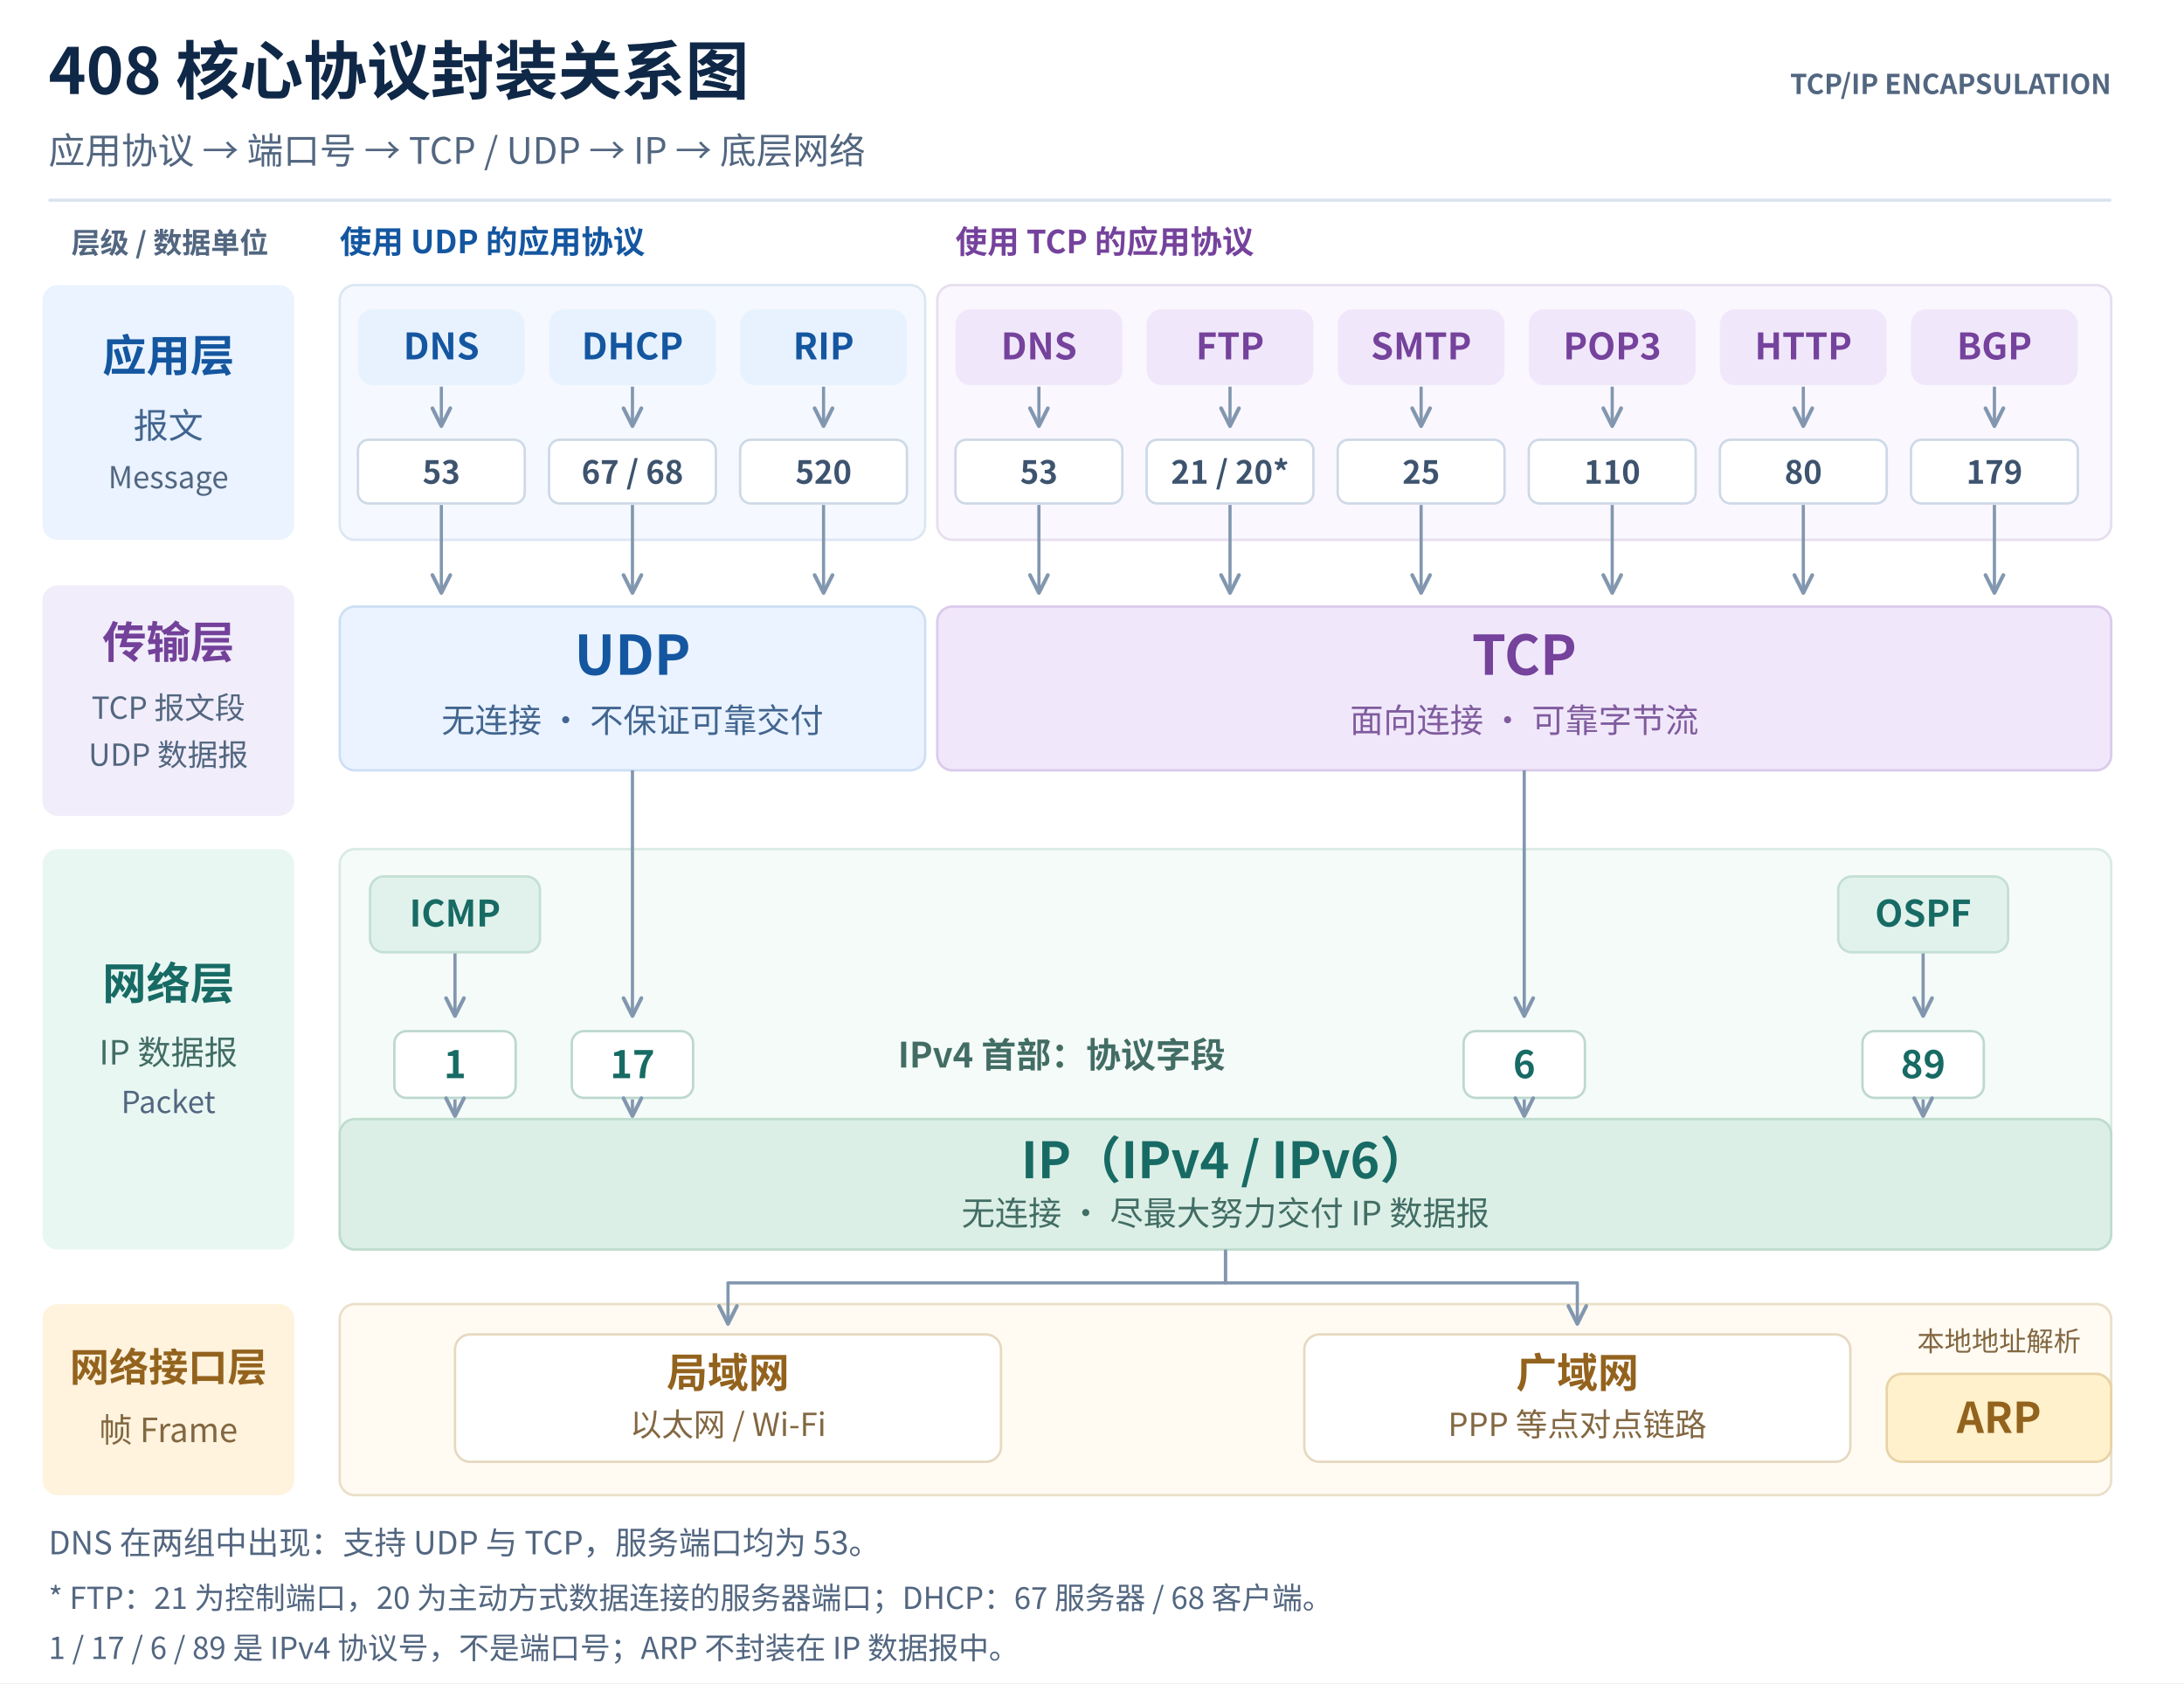
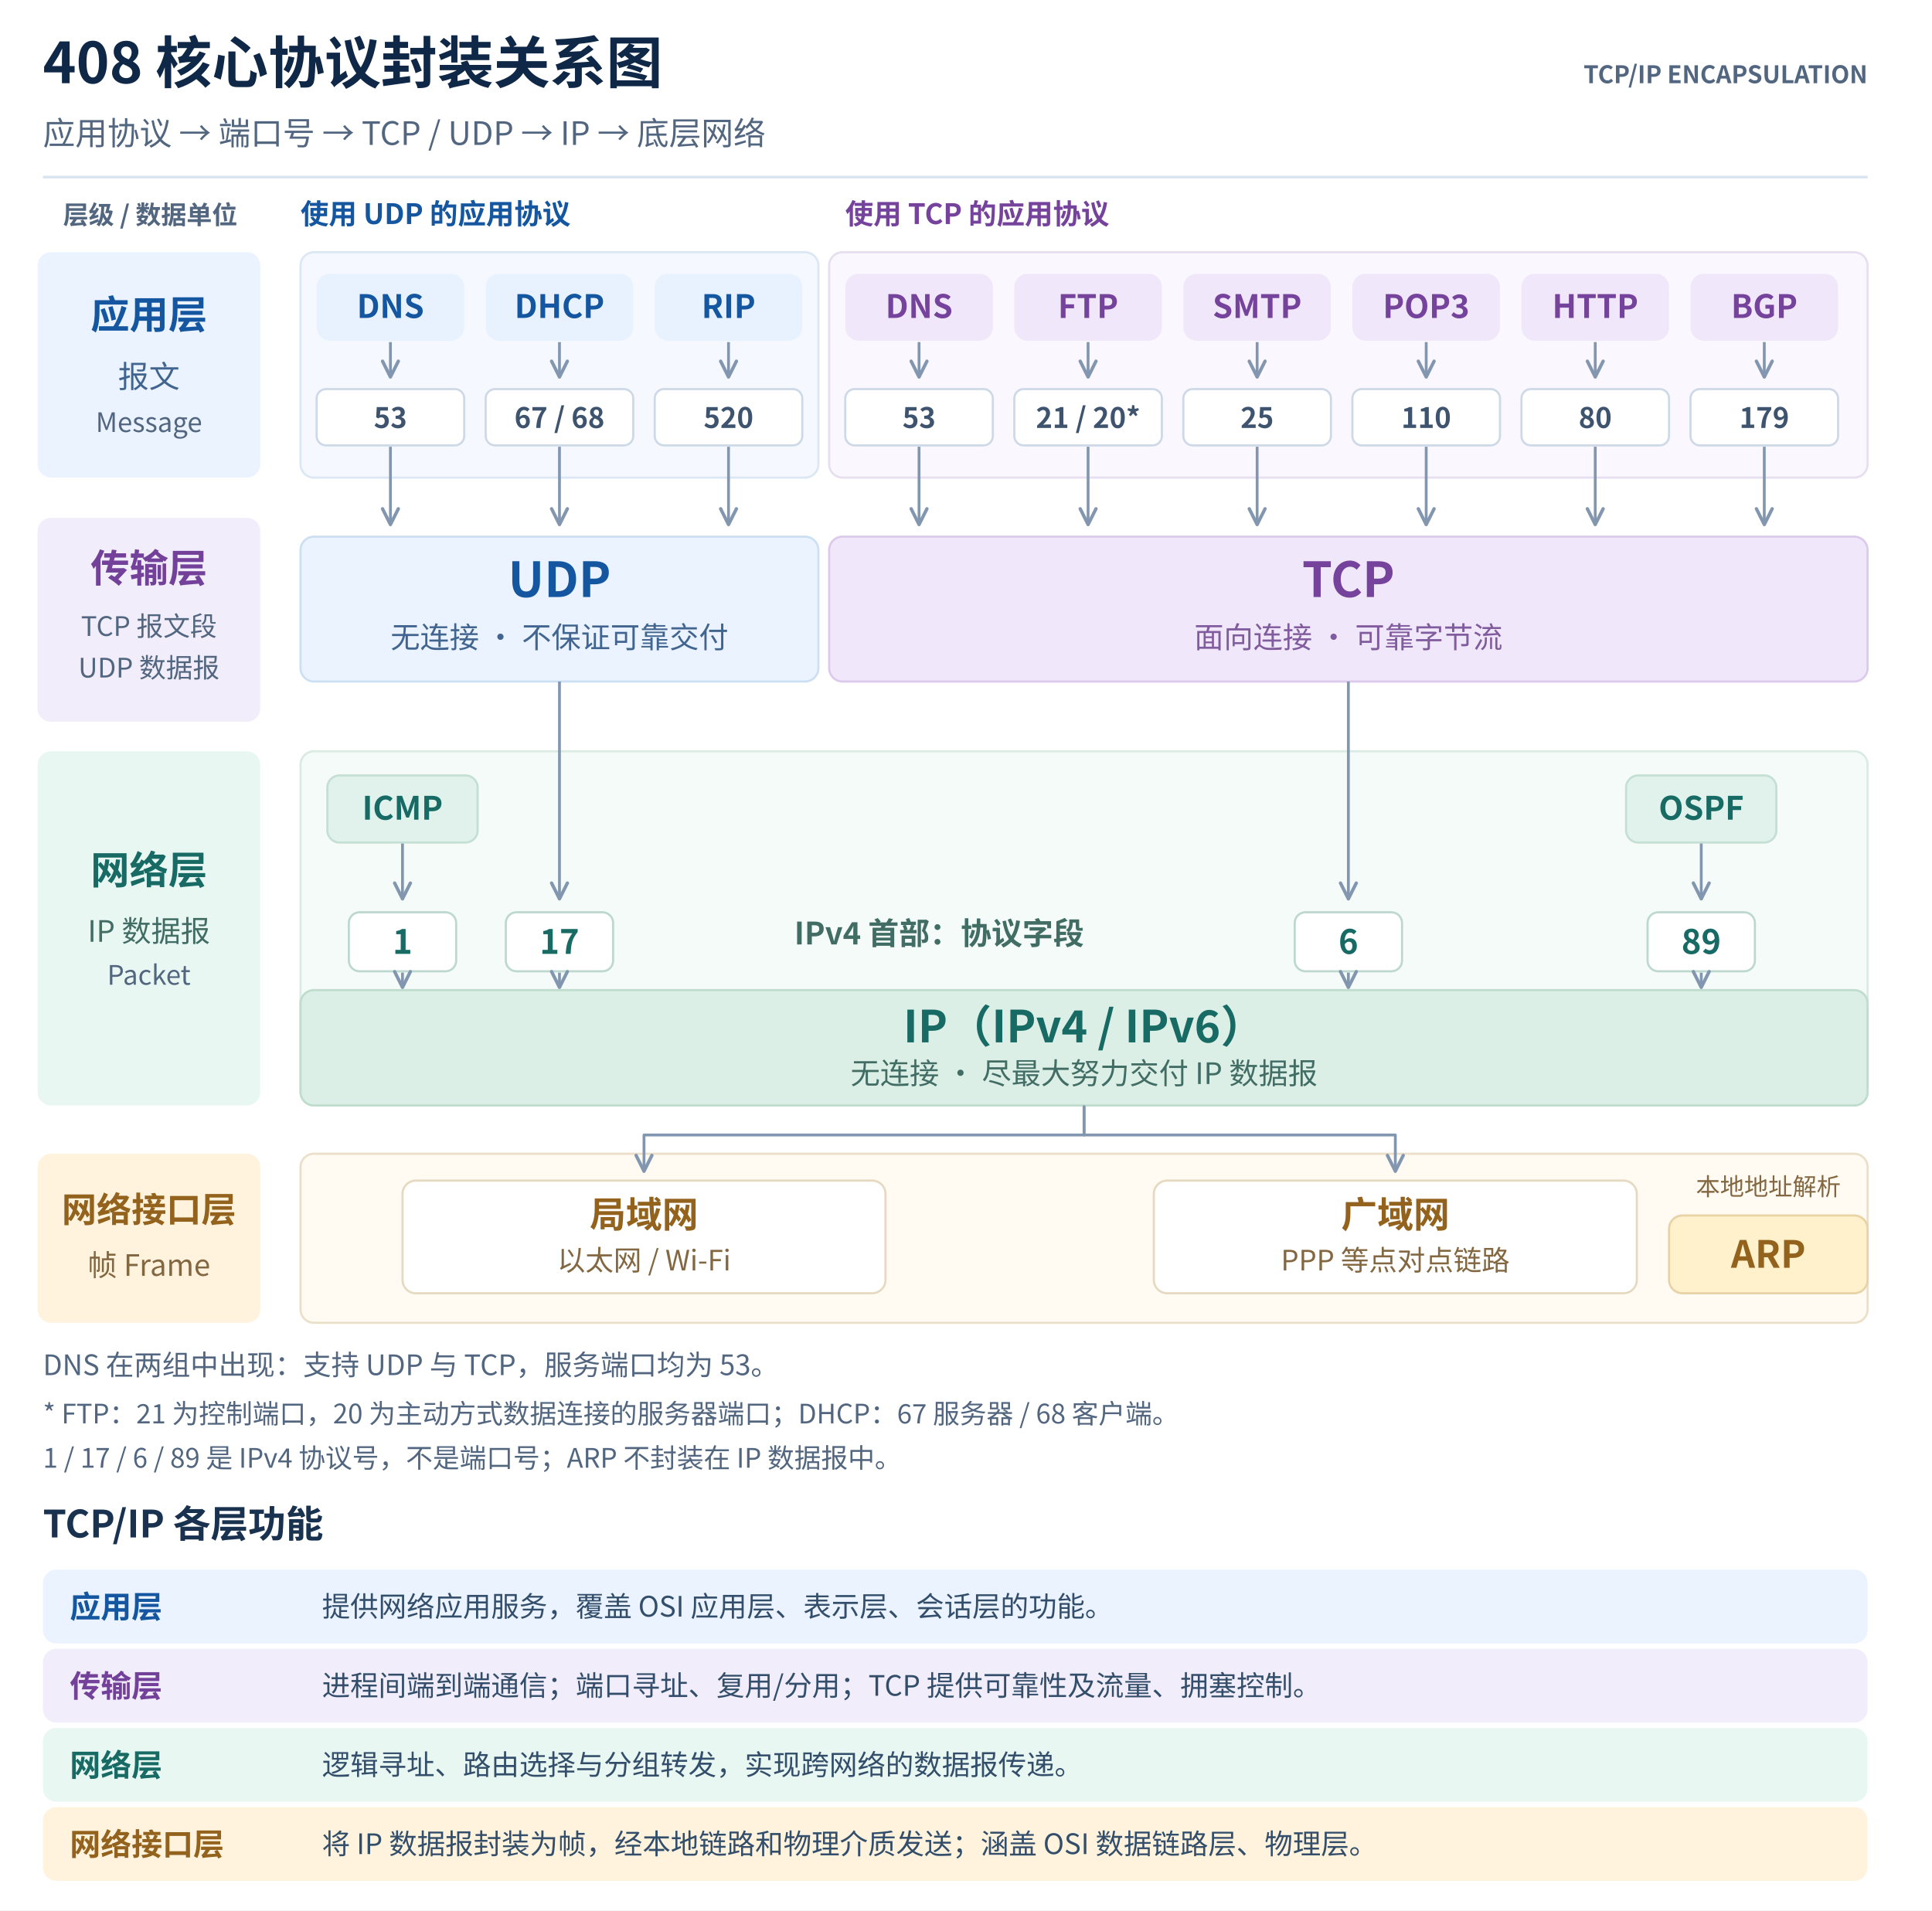
- <svg xmlns="http://www.w3.org/2000/svg" width="1440" height="1110" viewBox="0 0 1440 1110" role="img" aria-labelledby="title desc">
-   <rect width="1440" height="1110" fill="#fff" />
+ <svg xmlns="http://www.w3.org/2000/svg" width="1440" height="1424" viewBox="0 0 1440 1424" role="img" aria-labelledby="title desc">
+   <rect width="1440" height="1424" fill="#fff" />
  <defs>
    <marker id="arrow" viewBox="0 0 10 10" refX="9" refY="5" markerWidth="7" markerHeight="7" orient="auto">
      <path d="M 1 1 L 9 5 L 1 9" fill="none" stroke="#8297af" stroke-width="1.7" stroke-linecap="round" stroke-linejoin="round" />
    </marker>
  </defs>
  <g font-family="PingFang SC, Microsoft YaHei, Noto Sans CJK SC, sans-serif">
    <text x="32" y="62" font-size="42" fill="#102847" font-weight="750" text-anchor="start">408 核心协议封装关系图</text>
    <text x="32" y="108" font-size="24" fill="#526680" font-weight="400" text-anchor="start">应用协议 → 端口号 → TCP / UDP → IP → 底层网络</text>
    <text x="1392" y="62" font-size="18" fill="#526680" font-weight="600" text-anchor="end">TCP/IP ENCAPSULATION</text>
    <line x1="32" y1="132" x2="1392" y2="132" stroke="#d9e3ef" stroke-width="2" />
    <text x="112" y="167" font-size="19" fill="#526680" font-weight="600" text-anchor="middle">层级 / 数据单位</text>
    <text x="224" y="167" font-size="21" fill="#1456a0" font-weight="650" text-anchor="start">使用 UDP 的应用协议</text>
    <text x="630" y="167" font-size="21" fill="#75429c" font-weight="650" text-anchor="start">使用 TCP 的应用协议</text>
    <rect x="28" y="188" width="166" height="168" rx="10" fill="#eaf3ff" stroke="none" stroke-width="1.6" />
    <text x="111" y="245" font-size="29" fill="#1456a0" font-weight="700" text-anchor="middle">应用层</text>
    <text x="111" y="289" font-size="23" fill="#42658f" font-weight="400" text-anchor="middle">报文</text>
    <text x="111" y="322" font-size="20" fill="#526680" font-weight="400" text-anchor="middle">Message</text>
    <rect x="224" y="188" width="386" height="168" rx="10" fill="#f5f9ff" stroke="#dce7f4" stroke-width="1.6" />
    <rect x="618" y="188" width="774" height="168" rx="10" fill="#faf7fe" stroke="#e7deef" stroke-width="1.6" />
    <rect x="236" y="204" width="110" height="50" rx="10" fill="#e8f2ff" stroke="none" stroke-width="1.6" />
    <text x="291" y="237" font-size="24" fill="#1456a0" font-weight="700" text-anchor="middle">DNS</text>
    <path d="M 291 255 L 291 281" fill="none" stroke="#8297af" stroke-width="2.1" marker-end="url(#arrow)" />
    <rect x="236" y="290" width="110" height="42" rx="7" fill="#fff" stroke="#ced9e7" stroke-width="1.6" />
    <text x="291" y="319" font-size="21" fill="#3d536e" font-weight="600" text-anchor="middle">53</text>
    <path d="M 291 333 L 291 391" fill="none" stroke="#8297af" stroke-width="2.1" marker-end="url(#arrow)" />
    <rect x="362" y="204" width="110" height="50" rx="10" fill="#e8f2ff" stroke="none" stroke-width="1.6" />
    <text x="417" y="237" font-size="24" fill="#1456a0" font-weight="700" text-anchor="middle">DHCP</text>
    <path d="M 417 255 L 417 281" fill="none" stroke="#8297af" stroke-width="2.1" marker-end="url(#arrow)" />
    <rect x="362" y="290" width="110" height="42" rx="7" fill="#fff" stroke="#ced9e7" stroke-width="1.6" />
    <text x="417" y="319" font-size="21" fill="#3d536e" font-weight="600" text-anchor="middle">67 / 68</text>
    <path d="M 417 333 L 417 391" fill="none" stroke="#8297af" stroke-width="2.1" marker-end="url(#arrow)" />
    <rect x="488" y="204" width="110" height="50" rx="10" fill="#e8f2ff" stroke="none" stroke-width="1.6" />
    <text x="543" y="237" font-size="24" fill="#1456a0" font-weight="700" text-anchor="middle">RIP</text>
    <path d="M 543 255 L 543 281" fill="none" stroke="#8297af" stroke-width="2.1" marker-end="url(#arrow)" />
    <rect x="488" y="290" width="110" height="42" rx="7" fill="#fff" stroke="#ced9e7" stroke-width="1.6" />
    <text x="543" y="319" font-size="21" fill="#3d536e" font-weight="600" text-anchor="middle">520</text>
    <path d="M 543 333 L 543 391" fill="none" stroke="#8297af" stroke-width="2.1" marker-end="url(#arrow)" />
    <rect x="630" y="204" width="110" height="50" rx="10" fill="#f0e8fa" stroke="none" stroke-width="1.6" />
    <text x="685" y="237" font-size="24" fill="#75429c" font-weight="700" text-anchor="middle">DNS</text>
    <path d="M 685 255 L 685 281" fill="none" stroke="#8297af" stroke-width="2.1" marker-end="url(#arrow)" />
    <rect x="630" y="290" width="110" height="42" rx="7" fill="#fff" stroke="#ced9e7" stroke-width="1.6" />
    <text x="685" y="319" font-size="21" fill="#3d536e" font-weight="600" text-anchor="middle">53</text>
    <path d="M 685 333 L 685 391" fill="none" stroke="#8297af" stroke-width="2.1" marker-end="url(#arrow)" />
    <rect x="756" y="204" width="110" height="50" rx="10" fill="#f0e8fa" stroke="none" stroke-width="1.6" />
    <text x="811" y="237" font-size="24" fill="#75429c" font-weight="700" text-anchor="middle">FTP</text>
    <path d="M 811 255 L 811 281" fill="none" stroke="#8297af" stroke-width="2.1" marker-end="url(#arrow)" />
    <rect x="756" y="290" width="110" height="42" rx="7" fill="#fff" stroke="#ced9e7" stroke-width="1.6" />
    <text x="811" y="319" font-size="21" fill="#3d536e" font-weight="600" text-anchor="middle">21 / 20*</text>
    <path d="M 811 333 L 811 391" fill="none" stroke="#8297af" stroke-width="2.1" marker-end="url(#arrow)" />
    <rect x="882" y="204" width="110" height="50" rx="10" fill="#f0e8fa" stroke="none" stroke-width="1.6" />
    <text x="937" y="237" font-size="24" fill="#75429c" font-weight="700" text-anchor="middle">SMTP</text>
    <path d="M 937 255 L 937 281" fill="none" stroke="#8297af" stroke-width="2.1" marker-end="url(#arrow)" />
    <rect x="882" y="290" width="110" height="42" rx="7" fill="#fff" stroke="#ced9e7" stroke-width="1.6" />
    <text x="937" y="319" font-size="21" fill="#3d536e" font-weight="600" text-anchor="middle">25</text>
    <path d="M 937 333 L 937 391" fill="none" stroke="#8297af" stroke-width="2.1" marker-end="url(#arrow)" />
    <rect x="1008" y="204" width="110" height="50" rx="10" fill="#f0e8fa" stroke="none" stroke-width="1.6" />
    <text x="1063" y="237" font-size="24" fill="#75429c" font-weight="700" text-anchor="middle">POP3</text>
    <path d="M 1063 255 L 1063 281" fill="none" stroke="#8297af" stroke-width="2.1" marker-end="url(#arrow)" />
    <rect x="1008" y="290" width="110" height="42" rx="7" fill="#fff" stroke="#ced9e7" stroke-width="1.6" />
    <text x="1063" y="319" font-size="21" fill="#3d536e" font-weight="600" text-anchor="middle">110</text>
    <path d="M 1063 333 L 1063 391" fill="none" stroke="#8297af" stroke-width="2.1" marker-end="url(#arrow)" />
    <rect x="1134" y="204" width="110" height="50" rx="10" fill="#f0e8fa" stroke="none" stroke-width="1.6" />
    <text x="1189" y="237" font-size="24" fill="#75429c" font-weight="700" text-anchor="middle">HTTP</text>
    <path d="M 1189 255 L 1189 281" fill="none" stroke="#8297af" stroke-width="2.1" marker-end="url(#arrow)" />
    <rect x="1134" y="290" width="110" height="42" rx="7" fill="#fff" stroke="#ced9e7" stroke-width="1.6" />
    <text x="1189" y="319" font-size="21" fill="#3d536e" font-weight="600" text-anchor="middle">80</text>
    <path d="M 1189 333 L 1189 391" fill="none" stroke="#8297af" stroke-width="2.1" marker-end="url(#arrow)" />
    <rect x="1260" y="204" width="110" height="50" rx="10" fill="#f0e8fa" stroke="none" stroke-width="1.6" />
    <text x="1315" y="237" font-size="24" fill="#75429c" font-weight="700" text-anchor="middle">BGP</text>
    <path d="M 1315 255 L 1315 281" fill="none" stroke="#8297af" stroke-width="2.1" marker-end="url(#arrow)" />
    <rect x="1260" y="290" width="110" height="42" rx="7" fill="#fff" stroke="#ced9e7" stroke-width="1.6" />
    <text x="1315" y="319" font-size="21" fill="#3d536e" font-weight="600" text-anchor="middle">179</text>
    <path d="M 1315 333 L 1315 391" fill="none" stroke="#8297af" stroke-width="2.1" marker-end="url(#arrow)" />
    <rect x="28" y="386" width="166" height="152" rx="10" fill="#f1edfa" stroke="none" stroke-width="1.6" />
    <text x="111" y="434" font-size="29" fill="#734199" font-weight="700" text-anchor="middle">传输层</text>
    <text x="111" y="474" font-size="20" fill="#526680" font-weight="400" text-anchor="middle">TCP 报文段</text>
    <text x="111" y="505" font-size="20" fill="#526680" font-weight="400" text-anchor="middle">UDP 数据报</text>
    <rect x="224" y="400" width="386" height="108" rx="10" fill="#eaf3ff" stroke="#cddff3" stroke-width="1.6" />
    <rect x="618" y="400" width="774" height="108" rx="10" fill="#f0e8fa" stroke="#dbcaec" stroke-width="1.6" />
    <text x="417" y="445" font-size="36" fill="#1456a0" font-weight="750" text-anchor="middle">UDP</text>
    <text x="417" y="483" font-size="22" fill="#42658f" font-weight="400" text-anchor="middle">无连接 · 不保证可靠交付</text>
    <text x="1005" y="445" font-size="36" fill="#75429c" font-weight="750" text-anchor="middle">TCP</text>
    <text x="1005" y="483" font-size="22" fill="#805b9e" font-weight="400" text-anchor="middle">面向连接 · 可靠字节流</text>
    <rect x="28" y="560" width="166" height="264" rx="10" fill="#e9f7f3" stroke="none" stroke-width="1.6" />
    <text x="111" y="659" font-size="29" fill="#176b64" font-weight="700" text-anchor="middle">网络层</text>
    <text x="111" y="702" font-size="22" fill="#426d64" font-weight="400" text-anchor="middle">IP 数据报</text>
    <text x="111" y="734" font-size="20" fill="#526680" font-weight="400" text-anchor="middle">Packet</text>
    <rect x="224" y="560" width="1168" height="264" rx="10" fill="#f5fbf8" stroke="#d9ebe3" stroke-width="1.6" />
    <path d="M 300 628 L 300 670" fill="none" stroke="#8297af" stroke-width="2.1" marker-end="url(#arrow)" />
    <rect x="260" y="680" width="80" height="44" rx="8" fill="#fff" stroke="#bdd8cf" stroke-width="1.6" />
    <text x="300" y="711" font-size="25" fill="#176b64" font-weight="700" text-anchor="middle">1</text>
    <path d="M 300 725 L 300 736" fill="none" stroke="#8297af" stroke-width="2.1" marker-end="url(#arrow)" />
    <path d="M 417 508 L 417 670" fill="none" stroke="#8297af" stroke-width="2.1" marker-end="url(#arrow)" />
    <rect x="377" y="680" width="80" height="44" rx="8" fill="#fff" stroke="#bdd8cf" stroke-width="1.6" />
    <text x="417" y="711" font-size="25" fill="#176b64" font-weight="700" text-anchor="middle">17</text>
    <path d="M 417 725 L 417 736" fill="none" stroke="#8297af" stroke-width="2.1" marker-end="url(#arrow)" />
    <path d="M 1005 508 L 1005 670" fill="none" stroke="#8297af" stroke-width="2.1" marker-end="url(#arrow)" />
    <rect x="965" y="680" width="80" height="44" rx="8" fill="#fff" stroke="#bdd8cf" stroke-width="1.6" />
    <text x="1005" y="711" font-size="25" fill="#176b64" font-weight="700" text-anchor="middle">6</text>
    <path d="M 1005 725 L 1005 736" fill="none" stroke="#8297af" stroke-width="2.1" marker-end="url(#arrow)" />
    <path d="M 1268 628 L 1268 670" fill="none" stroke="#8297af" stroke-width="2.1" marker-end="url(#arrow)" />
    <rect x="1228" y="680" width="80" height="44" rx="8" fill="#fff" stroke="#bdd8cf" stroke-width="1.6" />
    <text x="1268" y="711" font-size="25" fill="#176b64" font-weight="700" text-anchor="middle">89</text>
    <path d="M 1268 725 L 1268 736" fill="none" stroke="#8297af" stroke-width="2.1" marker-end="url(#arrow)" />
    <rect x="244" y="578" width="112" height="50" rx="9" fill="#e1f2ec" stroke="#c4dfd4" stroke-width="1.6" />
    <text x="300" y="611" font-size="24" fill="#176b64" font-weight="700" text-anchor="middle">ICMP</text>
    <rect x="1212" y="578" width="112" height="50" rx="9" fill="#e1f2ec" stroke="#c4dfd4" stroke-width="1.6" />
    <text x="1268" y="611" font-size="24" fill="#176b64" font-weight="700" text-anchor="middle">OSPF</text>
    <text x="700" y="704" font-size="23" fill="#426d64" font-weight="600" text-anchor="middle">IPv4 首部：协议字段</text>
    <rect x="224" y="738" width="1168" height="86" rx="10" fill="#dcefe6" stroke="#bfdcce" stroke-width="1.6" />
    <text x="808" y="777" font-size="33" fill="#176b64" font-weight="750" text-anchor="middle">IP（IPv4 / IPv6）</text>
    <text x="808" y="808" font-size="22" fill="#426d64" font-weight="400" text-anchor="middle">无连接 · 尽最大努力交付 IP 数据报</text>
    <rect x="28" y="860" width="166" height="126" rx="10" fill="#fff3de" stroke="none" stroke-width="1.6" />
    <text x="111" y="911" font-size="26" fill="#93631e" font-weight="700" text-anchor="middle">网络接口层</text>
    <text x="111" y="951" font-size="22" fill="#826741" font-weight="400" text-anchor="middle">帧 Frame</text>
    <rect x="224" y="860" width="1168" height="126" rx="10" fill="#fffbf3" stroke="#eadfc9" stroke-width="1.6" />
    <path d="M 808 825 V 846 H 480 V 873" fill="none" stroke="#8297af" stroke-width="2.1" stroke-linecap="round" stroke-linejoin="round" marker-end="url(#arrow)" />
    <path d="M 808 825 V 846 H 1040 V 873" fill="none" stroke="#8297af" stroke-width="2.1" stroke-linecap="round" stroke-linejoin="round" marker-end="url(#arrow)" />
    <rect x="300" y="880" width="360" height="84" rx="10" fill="#fff" stroke="#e6d9c1" stroke-width="1.6" />
    <rect x="860" y="880" width="360" height="84" rx="10" fill="#fff" stroke="#e6d9c1" stroke-width="1.6" />
    <text x="480" y="915" font-size="27" fill="#93631e" font-weight="700" text-anchor="middle">局域网</text>
    <text x="480" y="947" font-size="21" fill="#826741" font-weight="400" text-anchor="middle">以太网 / Wi-Fi</text>
    <text x="1040" y="915" font-size="27" fill="#93631e" font-weight="700" text-anchor="middle">广域网</text>
    <text x="1040" y="947" font-size="21" fill="#826741" font-weight="400" text-anchor="middle">PPP 等点对点链路</text>
    <text x="1318" y="891" font-size="18" fill="#826741" font-weight="400" text-anchor="middle">本地地址解析</text>
    <rect x="1244" y="906" width="148" height="58" rx="10" fill="#fff1cc" stroke="#e7d3a6" stroke-width="1.6" />
    <text x="1318" y="945" font-size="28" fill="#93631e" font-weight="700" text-anchor="middle">ARP</text>
    <text x="32" y="1025" font-size="21" fill="#526680" font-weight="400" text-anchor="start">DNS 在两组中出现：支持 UDP 与 TCP，服务端口均为 53。</text>
    <text x="32" y="1061" font-size="20" fill="#526680" font-weight="400" text-anchor="start">* FTP：21 为控制端口，20 为主动方式数据连接的服务器端口；DHCP：67 服务器 / 68 客户端。</text>
    <text x="32" y="1094" font-size="20" fill="#526680" font-weight="400" text-anchor="start">1 / 17 / 6 / 89 是 IPv4 协议号，不是端口号；ARP 不封装在 IP 数据报中。</text>
+     <text x="32" y="1146" font-size="28" fill="#19324f" font-weight="700" text-anchor="start">TCP/IP 各层功能</text>
+     <rect x="32" y="1170" width="1360" height="55" rx="10" fill="#eaf3ff" stroke="none" stroke-width="1.6" />
+     <text x="52" y="1206" font-size="23" fill="#1456a0" font-weight="700" text-anchor="start">应用层</text>
+     <text x="240" y="1205" font-size="21" fill="#334e6a" font-weight="400" text-anchor="start">提供网络应用服务，覆盖 OSI 应用层、表示层、会话层的功能。</text>
+     <rect x="32" y="1229" width="1360" height="55" rx="10" fill="#f1edfa" stroke="none" stroke-width="1.6" />
+     <text x="52" y="1265" font-size="23" fill="#734199" font-weight="700" text-anchor="start">传输层</text>
+     <text x="240" y="1264" font-size="21" fill="#334e6a" font-weight="400" text-anchor="start">进程间端到端通信；端口寻址、复用/分用；TCP 提供可靠性及流量、拥塞控制。</text>
+     <rect x="32" y="1288" width="1360" height="55" rx="10" fill="#e9f7f3" stroke="none" stroke-width="1.6" />
+     <text x="52" y="1324" font-size="23" fill="#176b64" font-weight="700" text-anchor="start">网络层</text>
+     <text x="240" y="1323" font-size="21" fill="#334e6a" font-weight="400" text-anchor="start">逻辑寻址、路由选择与分组转发，实现跨网络的数据报传递。</text>
+     <rect x="32" y="1347" width="1360" height="55" rx="10" fill="#fff3de" stroke="none" stroke-width="1.6" />
+     <text x="52" y="1383" font-size="23" fill="#93631e" font-weight="700" text-anchor="start">网络接口层</text>
+     <text x="240" y="1382" font-size="21" fill="#334e6a" font-weight="400" text-anchor="start">将 IP 数据报封装为帧，经本地链路和物理介质发送；涵盖 OSI 数据链路层、物理层。</text>
  </g>
</svg>
